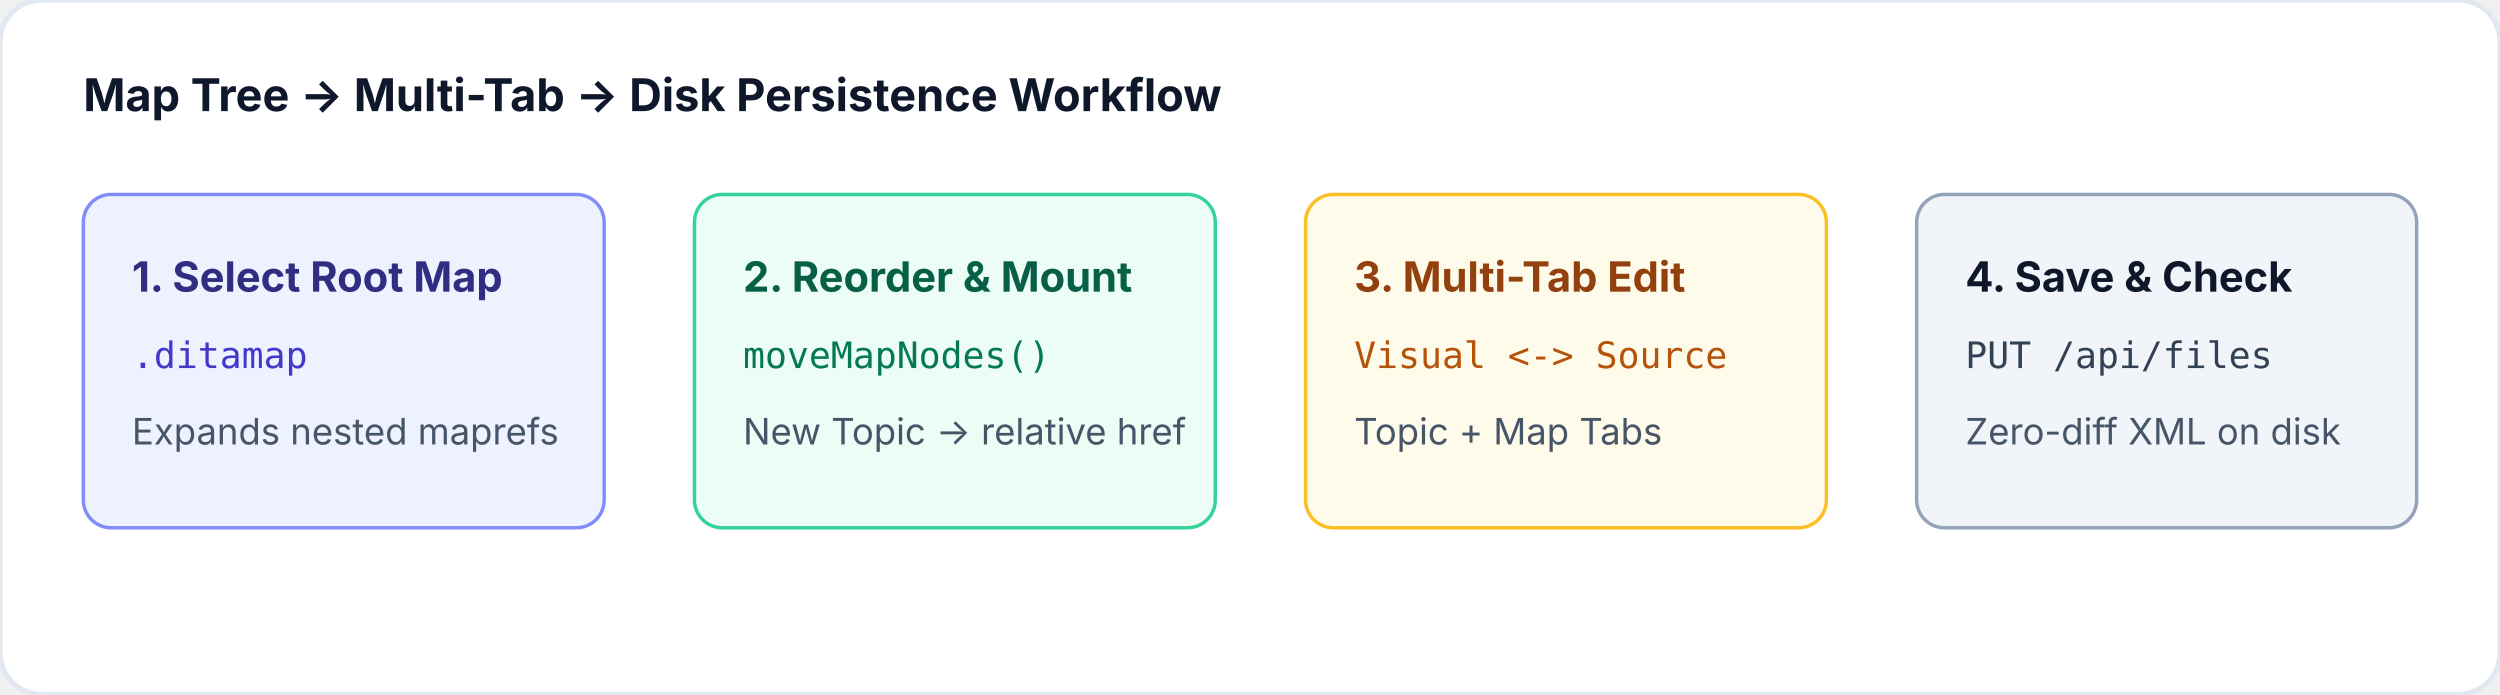
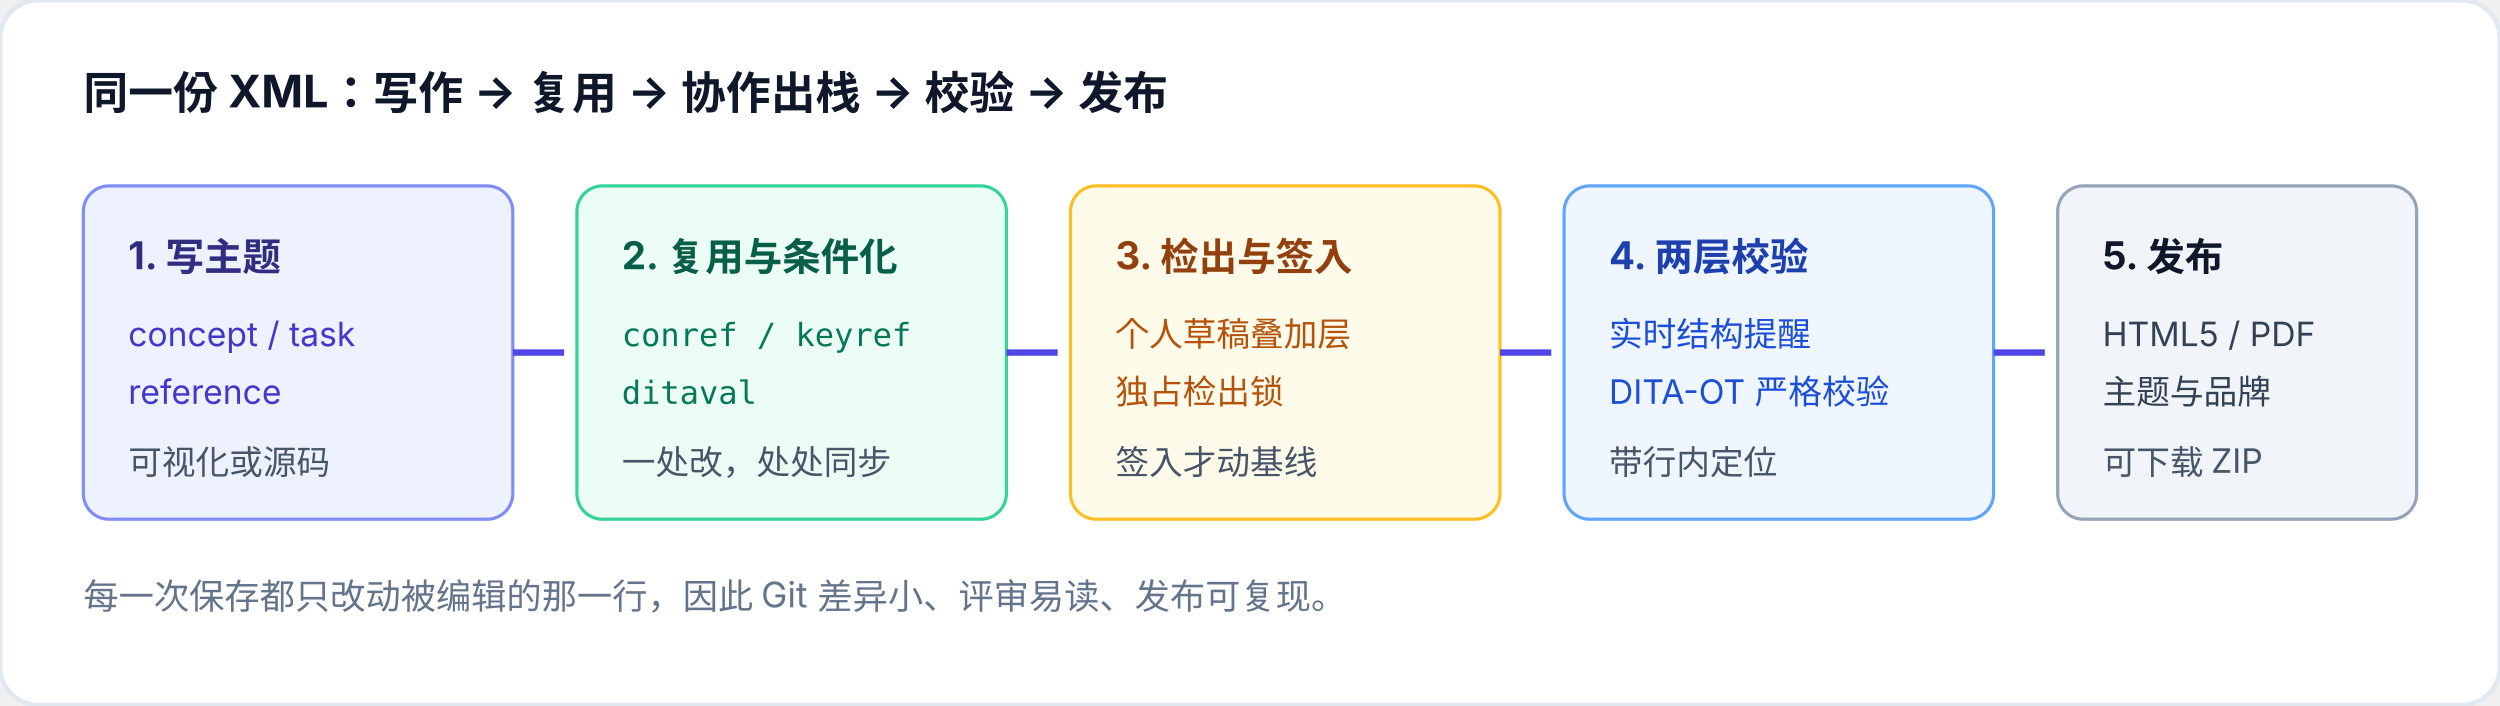
- <svg xmlns="http://www.w3.org/2000/svg" viewBox="0 0 720 200" width="720" height="200">
-   <rect width="720" height="200" rx="12" fill="#ffffff" stroke="#e2e8f0" stroke-width="1.5" />
-   <text x="24" y="32" font-family="Inter, system-ui, sans-serif" font-size="13" font-weight="700" fill="#0f172a">Map Tree -&gt; Multi-Tab -&gt; Disk Persistence Workflow</text>
-   <rect x="24" y="56" width="150" height="96" rx="8" fill="#eef2ff" stroke="#818cf8" />
-   <text x="38" y="84" font-family="Inter, system-ui, sans-serif" font-size="12" font-weight="700" fill="#312e81">1. Select Root Map</text>
-   <text x="38" y="106" font-family="monospace" font-size="10.5" fill="#4338ca">.ditamap</text>
-   <text x="38" y="128" font-family="Inter, system-ui, sans-serif" font-size="10.5" fill="#475569">Expands nested maprefs</text>
-   <rect x="200" y="56" width="150" height="96" rx="8" fill="#ecfdf5" stroke="#34d399" />
-   <text x="214" y="84" font-family="Inter, system-ui, sans-serif" font-size="12" font-weight="700" fill="#065f46">2. Reorder &amp; Mount</text>
-   <text x="214" y="106" font-family="monospace" font-size="10.5" fill="#047857">moveMapNodes()</text>
-   <text x="214" y="128" font-family="Inter, system-ui, sans-serif" font-size="10.5" fill="#475569">New Topic -&gt; relative href</text>
-   <rect x="376" y="56" width="150" height="96" rx="8" fill="#fffbeb" stroke="#fbbf24" />
-   <text x="390" y="84" font-family="Inter, system-ui, sans-serif" font-size="12" font-weight="700" fill="#92400e">3. Multi-Tab Edit</text>
-   <text x="390" y="106" font-family="monospace" font-size="10.5" fill="#b45309">Visual &lt;-&gt; Source</text>
-   <text x="390" y="128" font-family="Inter, system-ui, sans-serif" font-size="10.5" fill="#475569">Topic + Map Tabs</text>
-   <rect x="552" y="56" width="144" height="96" rx="8" fill="#f1f5f9" stroke="#94a3b8" />
-   <text x="566" y="84" font-family="Inter, system-ui, sans-serif" font-size="12" font-weight="700" fill="#0f172a">4. Save &amp; Check</text>
-   <text x="566" y="106" font-family="monospace" font-size="10.5" fill="#334155">PUT /api/files</text>
-   <text x="566" y="128" font-family="Inter, system-ui, sans-serif" font-size="10.5" fill="#475569">Zero-diff XML on disk</text>
+ <svg xmlns="http://www.w3.org/2000/svg" viewBox="0 0 780 220" width="780" height="220">
+   <rect width="780" height="220" rx="12" fill="#ffffff" stroke="#e2e8f0" stroke-width="1.5" />
+   <text x="26" y="34" font-family="Inter, system-ui, sans-serif" font-size="14" font-weight="700" fill="#0f172a">同一份 XML：写作 → 复用 → 协作出栈 → 校验 → 发布</text>
+   <rect x="26" y="58" width="134" height="104" rx="8" fill="#eef2ff" stroke="#818cf8" />
+   <text x="40" y="84" font-family="Inter, system-ui, sans-serif" font-size="12" font-weight="700" fill="#312e81">1. 写主题</text>
+   <text x="40" y="108" font-family="Inter, system-ui, sans-serif" font-size="10.5" fill="#4338ca">concept / task</text>
+   <text x="40" y="126" font-family="Inter, system-ui, sans-serif" font-size="10.5" fill="#4338ca">reference</text>
+   <text x="40" y="148" font-family="Inter, system-ui, sans-serif" font-size="10.5" fill="#475569">可视化或源码</text>
+   <rect x="180" y="58" width="134" height="104" rx="8" fill="#ecfdf5" stroke="#34d399" />
+   <text x="194" y="84" font-family="Inter, system-ui, sans-serif" font-size="12" font-weight="700" fill="#065f46">2. 复用与条件化</text>
+   <text x="194" y="108" font-family="monospace" font-size="10" fill="#047857">conref / keyref</text>
+   <text x="194" y="126" font-family="monospace" font-size="10" fill="#047857">ditaval</text>
+   <text x="194" y="148" font-family="Inter, system-ui, sans-serif" font-size="10.5" fill="#475569">一处改，处处同步</text>
+   <rect x="334" y="58" width="134" height="104" rx="8" fill="#fffbeb" stroke="#fbbf24" />
+   <text x="348" y="84" font-family="Inter, system-ui, sans-serif" font-size="12" font-weight="700" fill="#92400e">3. 检出与签入</text>
+   <text x="348" y="108" font-family="Inter, system-ui, sans-serif" font-size="10.5" fill="#b45309">个人草稿叠加层</text>
+   <text x="348" y="126" font-family="Inter, system-ui, sans-serif" font-size="10.5" fill="#b45309">独占检出锁</text>
+   <text x="348" y="148" font-family="Inter, system-ui, sans-serif" font-size="10.5" fill="#475569">签入才动基线</text>
+   <rect x="488" y="58" width="134" height="104" rx="8" fill="#eff6ff" stroke="#60a5fa" />
+   <text x="502" y="84" font-family="Inter, system-ui, sans-serif" font-size="12" font-weight="700" fill="#1e40af">4. 两层校验</text>
+   <text x="502" y="108" font-family="Inter, system-ui, sans-serif" font-size="10.5" fill="#1d4ed8">实时结构提醒</text>
+   <text x="502" y="126" font-family="Inter, system-ui, sans-serif" font-size="10.5" fill="#1d4ed8">DITA-OT 严格校验</text>
+   <text x="502" y="148" font-family="Inter, system-ui, sans-serif" font-size="10.5" fill="#475569">带行内定位</text>
+   <rect x="642" y="58" width="112" height="104" rx="8" fill="#f1f5f9" stroke="#94a3b8" />
+   <text x="656" y="84" font-family="Inter, system-ui, sans-serif" font-size="12" font-weight="700" fill="#0f172a">5. 发布</text>
+   <text x="656" y="108" font-family="Inter, system-ui, sans-serif" font-size="10.5" fill="#334155">HTML5 / PDF</text>
+   <text x="656" y="126" font-family="Inter, system-ui, sans-serif" font-size="10.5" fill="#334155">主题与品牌</text>
+   <text x="656" y="148" font-family="Inter, system-ui, sans-serif" font-size="10.5" fill="#475569">可下载 ZIP</text>
+   <line x1="160" y1="110" x2="176" y2="110" stroke="#4f46e5" stroke-width="2" />
+   <line x1="314" y1="110" x2="330" y2="110" stroke="#4f46e5" stroke-width="2" />
+   <line x1="468" y1="110" x2="484" y2="110" stroke="#4f46e5" stroke-width="2" />
+   <line x1="622" y1="110" x2="638" y2="110" stroke="#4f46e5" stroke-width="2" />
+   <text x="26" y="190" font-family="Inter, system-ui, sans-serif" font-size="11" fill="#64748b">每一次保存都只改动被编辑的那一行，因此 Git 差异小、评审易读、发布可复现。</text>
</svg>
